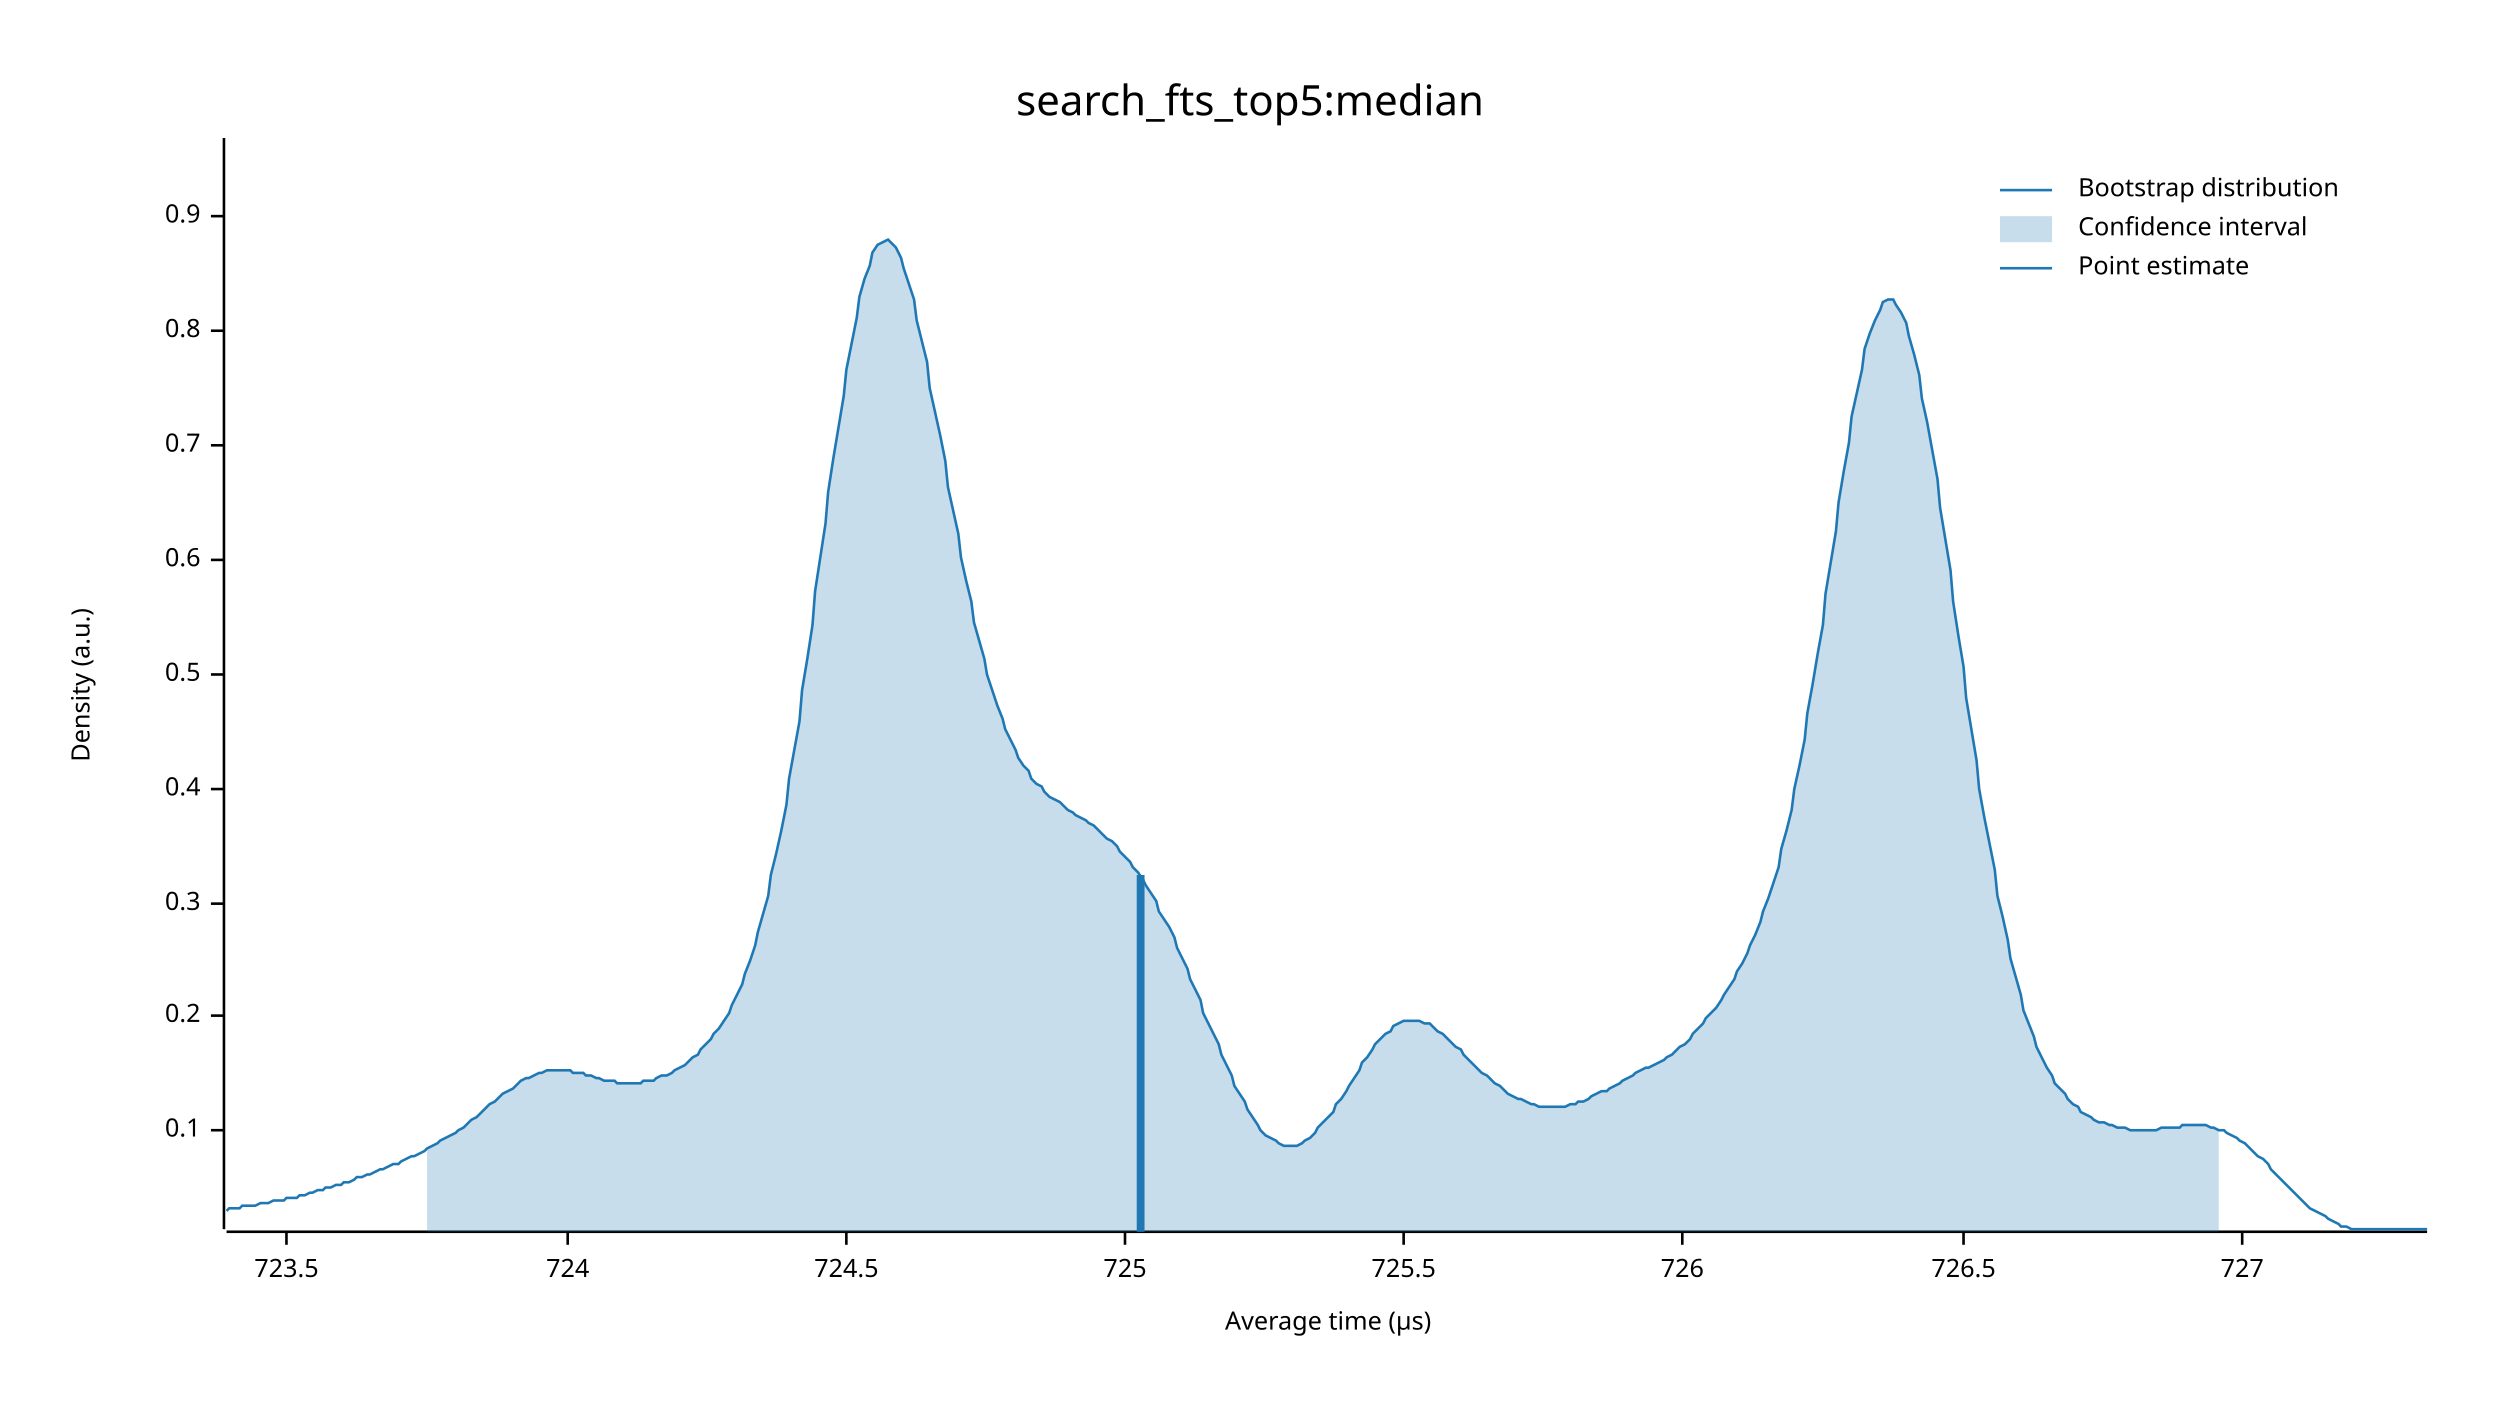
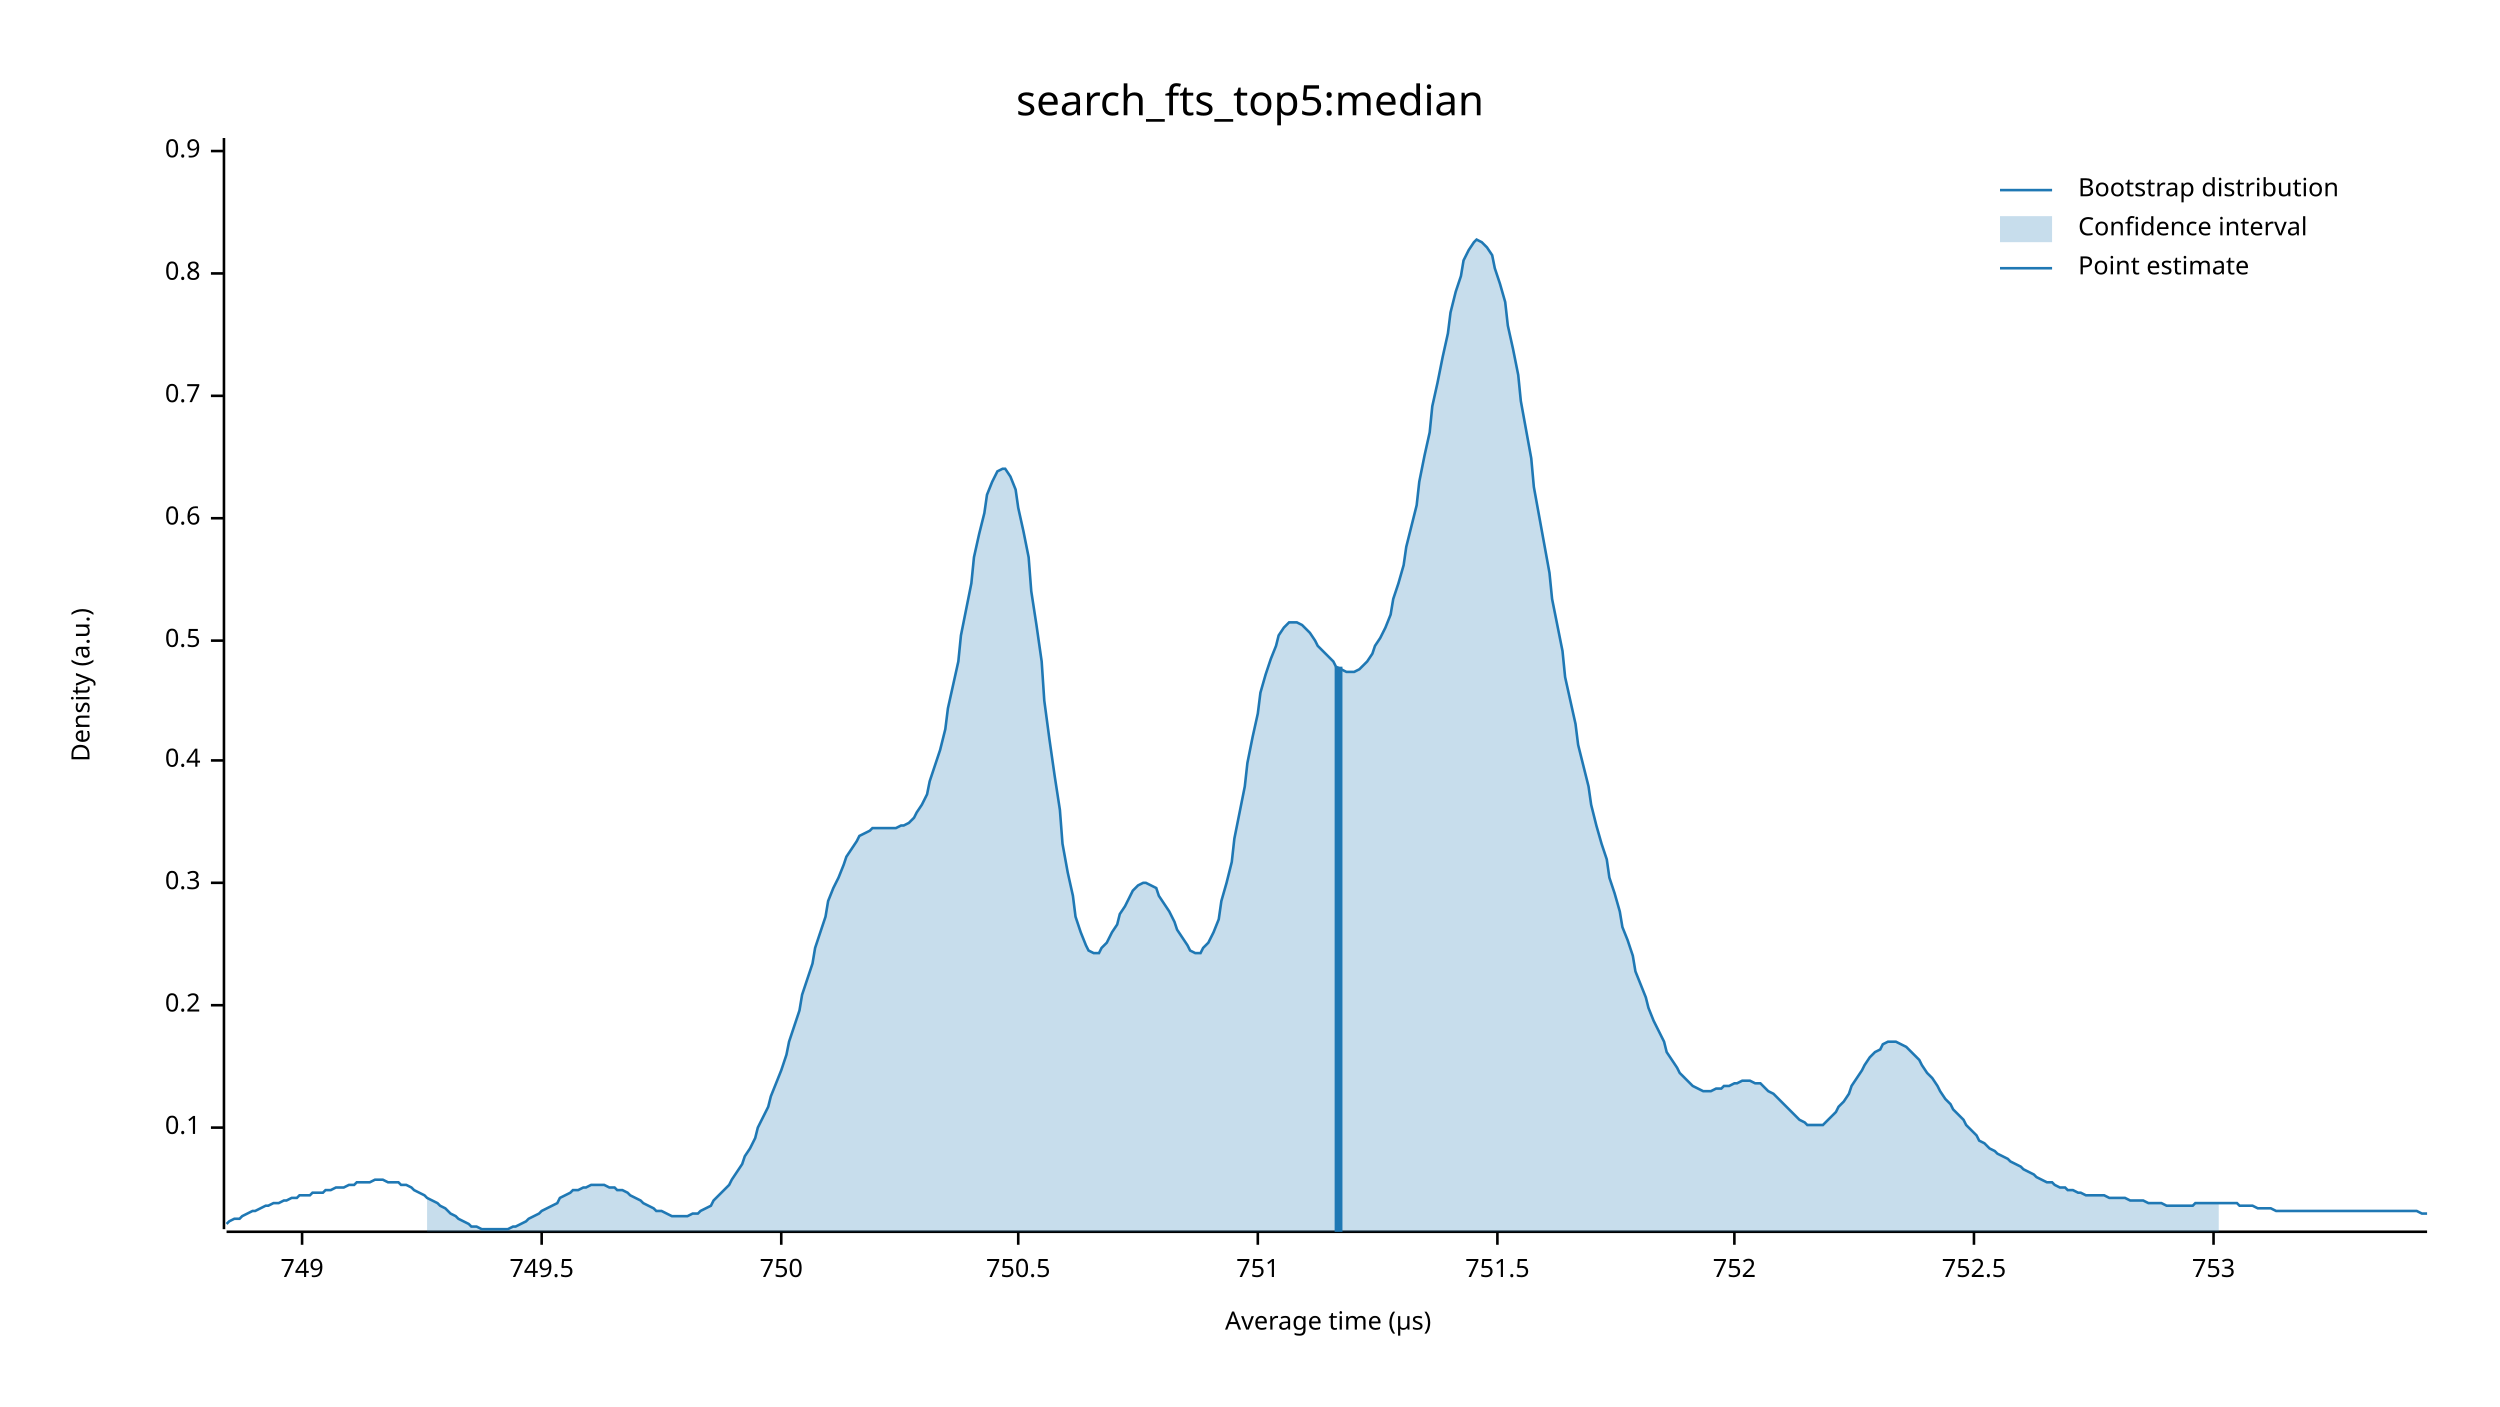
<svg xmlns="http://www.w3.org/2000/svg" width="960" height="540" viewBox="0 0 960 540">
  <text x="480" y="32" dy="0.76em" text-anchor="middle" font-family="sans-serif" font-size="16.129" opacity="1" fill="#000000">
search_fts_top5:median
</text>
  <text x="27" y="263" dy="0.76em" text-anchor="middle" font-family="sans-serif" font-size="9.677" opacity="1" fill="#000000" transform="rotate(270, 27, 263)">
Density (a.u.)
</text>
  <text x="510" y="513" dy="-0.5ex" text-anchor="middle" font-family="sans-serif" font-size="9.677" opacity="1" fill="#000000">
Average time (µs)
</text>
  <polyline fill="none" opacity="1" stroke="#000000" stroke-width="1" points="86,53 86,472 " />
-   <text x="77" y="434" dy="0.5ex" text-anchor="end" font-family="sans-serif" font-size="9.677" opacity="1" fill="#000000">
+   <text x="77" y="433" dy="0.5ex" text-anchor="end" font-family="sans-serif" font-size="9.677" opacity="1" fill="#000000">
0.1
</text>
-   <polyline fill="none" opacity="1" stroke="#000000" stroke-width="1" points="81,434 86,434 " />
-   <text x="77" y="390" dy="0.5ex" text-anchor="end" font-family="sans-serif" font-size="9.677" opacity="1" fill="#000000">
+   <polyline fill="none" opacity="1" stroke="#000000" stroke-width="1" points="81,433 86,433 " />
+   <text x="77" y="386" dy="0.5ex" text-anchor="end" font-family="sans-serif" font-size="9.677" opacity="1" fill="#000000">
0.2
</text>
-   <polyline fill="none" opacity="1" stroke="#000000" stroke-width="1" points="81,390 86,390 " />
-   <text x="77" y="347" dy="0.5ex" text-anchor="end" font-family="sans-serif" font-size="9.677" opacity="1" fill="#000000">
+   <polyline fill="none" opacity="1" stroke="#000000" stroke-width="1" points="81,386 86,386 " />
+   <text x="77" y="339" dy="0.5ex" text-anchor="end" font-family="sans-serif" font-size="9.677" opacity="1" fill="#000000">
0.3
</text>
-   <polyline fill="none" opacity="1" stroke="#000000" stroke-width="1" points="81,347 86,347 " />
-   <text x="77" y="303" dy="0.5ex" text-anchor="end" font-family="sans-serif" font-size="9.677" opacity="1" fill="#000000">
+   <polyline fill="none" opacity="1" stroke="#000000" stroke-width="1" points="81,339 86,339 " />
+   <text x="77" y="292" dy="0.5ex" text-anchor="end" font-family="sans-serif" font-size="9.677" opacity="1" fill="#000000">
0.4
</text>
-   <polyline fill="none" opacity="1" stroke="#000000" stroke-width="1" points="81,303 86,303 " />
-   <text x="77" y="259" dy="0.5ex" text-anchor="end" font-family="sans-serif" font-size="9.677" opacity="1" fill="#000000">
+   <polyline fill="none" opacity="1" stroke="#000000" stroke-width="1" points="81,292 86,292 " />
+   <text x="77" y="246" dy="0.5ex" text-anchor="end" font-family="sans-serif" font-size="9.677" opacity="1" fill="#000000">
0.5
</text>
-   <polyline fill="none" opacity="1" stroke="#000000" stroke-width="1" points="81,259 86,259 " />
-   <text x="77" y="215" dy="0.5ex" text-anchor="end" font-family="sans-serif" font-size="9.677" opacity="1" fill="#000000">
+   <polyline fill="none" opacity="1" stroke="#000000" stroke-width="1" points="81,246 86,246 " />
+   <text x="77" y="199" dy="0.5ex" text-anchor="end" font-family="sans-serif" font-size="9.677" opacity="1" fill="#000000">
0.6
</text>
-   <polyline fill="none" opacity="1" stroke="#000000" stroke-width="1" points="81,215 86,215 " />
-   <text x="77" y="171" dy="0.5ex" text-anchor="end" font-family="sans-serif" font-size="9.677" opacity="1" fill="#000000">
+   <polyline fill="none" opacity="1" stroke="#000000" stroke-width="1" points="81,199 86,199 " />
+   <text x="77" y="152" dy="0.5ex" text-anchor="end" font-family="sans-serif" font-size="9.677" opacity="1" fill="#000000">
0.7
</text>
-   <polyline fill="none" opacity="1" stroke="#000000" stroke-width="1" points="81,171 86,171 " />
-   <text x="77" y="127" dy="0.5ex" text-anchor="end" font-family="sans-serif" font-size="9.677" opacity="1" fill="#000000">
+   <polyline fill="none" opacity="1" stroke="#000000" stroke-width="1" points="81,152 86,152 " />
+   <text x="77" y="105" dy="0.5ex" text-anchor="end" font-family="sans-serif" font-size="9.677" opacity="1" fill="#000000">
0.8
</text>
-   <polyline fill="none" opacity="1" stroke="#000000" stroke-width="1" points="81,127 86,127 " />
-   <text x="77" y="83" dy="0.5ex" text-anchor="end" font-family="sans-serif" font-size="9.677" opacity="1" fill="#000000">
+   <polyline fill="none" opacity="1" stroke="#000000" stroke-width="1" points="81,105 86,105 " />
+   <text x="77" y="58" dy="0.5ex" text-anchor="end" font-family="sans-serif" font-size="9.677" opacity="1" fill="#000000">
0.9
</text>
-   <polyline fill="none" opacity="1" stroke="#000000" stroke-width="1" points="81,83 86,83 " />
+   <polyline fill="none" opacity="1" stroke="#000000" stroke-width="1" points="81,58 86,58 " />
  <polyline fill="none" opacity="1" stroke="#000000" stroke-width="1" points="87,473 932,473 " />
-   <text x="110" y="483" dy="0.76em" text-anchor="middle" font-family="sans-serif" font-size="9.677" opacity="1" fill="#000000">
- 723.5
+   <text x="116" y="483" dy="0.76em" text-anchor="middle" font-family="sans-serif" font-size="9.677" opacity="1" fill="#000000">
+ 749
</text>
-   <polyline fill="none" opacity="1" stroke="#000000" stroke-width="1" points="110,473 110,478 " />
-   <text x="218" y="483" dy="0.76em" text-anchor="middle" font-family="sans-serif" font-size="9.677" opacity="1" fill="#000000">
- 724
+   <polyline fill="none" opacity="1" stroke="#000000" stroke-width="1" points="116,473 116,478 " />
+   <text x="208" y="483" dy="0.76em" text-anchor="middle" font-family="sans-serif" font-size="9.677" opacity="1" fill="#000000">
+ 749.5
</text>
-   <polyline fill="none" opacity="1" stroke="#000000" stroke-width="1" points="218,473 218,478 " />
-   <text x="325" y="483" dy="0.76em" text-anchor="middle" font-family="sans-serif" font-size="9.677" opacity="1" fill="#000000">
- 724.5
+   <polyline fill="none" opacity="1" stroke="#000000" stroke-width="1" points="208,473 208,478 " />
+   <text x="300" y="483" dy="0.76em" text-anchor="middle" font-family="sans-serif" font-size="9.677" opacity="1" fill="#000000">
+ 750
</text>
-   <polyline fill="none" opacity="1" stroke="#000000" stroke-width="1" points="325,473 325,478 " />
-   <text x="432" y="483" dy="0.76em" text-anchor="middle" font-family="sans-serif" font-size="9.677" opacity="1" fill="#000000">
- 725
+   <polyline fill="none" opacity="1" stroke="#000000" stroke-width="1" points="300,473 300,478 " />
+   <text x="391" y="483" dy="0.76em" text-anchor="middle" font-family="sans-serif" font-size="9.677" opacity="1" fill="#000000">
+ 750.5
</text>
-   <polyline fill="none" opacity="1" stroke="#000000" stroke-width="1" points="432,473 432,478 " />
-   <text x="539" y="483" dy="0.76em" text-anchor="middle" font-family="sans-serif" font-size="9.677" opacity="1" fill="#000000">
- 725.5
+   <polyline fill="none" opacity="1" stroke="#000000" stroke-width="1" points="391,473 391,478 " />
+   <text x="483" y="483" dy="0.76em" text-anchor="middle" font-family="sans-serif" font-size="9.677" opacity="1" fill="#000000">
+ 751
</text>
-   <polyline fill="none" opacity="1" stroke="#000000" stroke-width="1" points="539,473 539,478 " />
-   <text x="646" y="483" dy="0.76em" text-anchor="middle" font-family="sans-serif" font-size="9.677" opacity="1" fill="#000000">
- 726
+   <polyline fill="none" opacity="1" stroke="#000000" stroke-width="1" points="483,473 483,478 " />
+   <text x="575" y="483" dy="0.76em" text-anchor="middle" font-family="sans-serif" font-size="9.677" opacity="1" fill="#000000">
+ 751.5
</text>
-   <polyline fill="none" opacity="1" stroke="#000000" stroke-width="1" points="646,473 646,478 " />
-   <text x="754" y="483" dy="0.76em" text-anchor="middle" font-family="sans-serif" font-size="9.677" opacity="1" fill="#000000">
- 726.5
+   <polyline fill="none" opacity="1" stroke="#000000" stroke-width="1" points="575,473 575,478 " />
+   <text x="666" y="483" dy="0.76em" text-anchor="middle" font-family="sans-serif" font-size="9.677" opacity="1" fill="#000000">
+ 752
</text>
-   <polyline fill="none" opacity="1" stroke="#000000" stroke-width="1" points="754,473 754,478 " />
-   <text x="861" y="483" dy="0.76em" text-anchor="middle" font-family="sans-serif" font-size="9.677" opacity="1" fill="#000000">
- 727
+   <polyline fill="none" opacity="1" stroke="#000000" stroke-width="1" points="666,473 666,478 " />
+   <text x="758" y="483" dy="0.76em" text-anchor="middle" font-family="sans-serif" font-size="9.677" opacity="1" fill="#000000">
+ 752.5
</text>
-   <polyline fill="none" opacity="1" stroke="#000000" stroke-width="1" points="861,473 861,478 " />
-   <polyline fill="none" opacity="1" stroke="#1F78B4" stroke-width="1" points="87,465 88,464 90,464 92,464 93,463 95,463 97,463 98,463 100,462 102,462 103,462 105,461 107,461 109,461 110,460 112,460 114,460 115,459 117,459 119,458 120,458 122,457 124,457 125,456 127,456 129,455 131,455 132,454 134,454 136,453 137,452 139,452 141,451 142,451 144,450 146,449 147,449 149,448 151,447 153,447 154,446 156,445 158,444 159,444 161,443 163,442 164,441 166,440 168,439 169,438 171,437 173,436 175,435 176,434 178,433 180,431 181,430 183,429 185,427 186,426 188,424 190,423 191,422 193,420 195,419 197,418 198,417 200,415 202,414 203,414 205,413 207,412 208,412 210,411 212,411 214,411 215,411 217,411 219,411 220,412 222,412 224,412 225,413 227,413 229,414 230,414 232,415 234,415 236,415 237,416 239,416 241,416 242,416 244,416 246,416 247,415 249,415 251,415 252,414 254,413 256,413 258,412 259,411 261,410 263,409 264,408 266,406 268,405 269,403 271,401 273,399 274,397 276,395 278,392 280,389 281,386 283,382 285,378 286,374 288,369 290,363 291,358 293,351 295,344 296,336 298,328 300,319 302,309 303,299 305,288 307,277 308,265 310,253 312,240 313,227 315,214 317,201 318,189 320,176 322,164 324,152 325,142 327,132 329,122 330,114 332,107 334,102 335,97 337,94 339,93 341,92 342,93 344,95 346,99 347,103 349,109 351,115 352,123 354,131 356,139 357,149 359,158 361,167 363,177 364,187 366,196 368,205 369,214 371,223 373,231 374,239 376,246 378,253 379,259 381,265 383,271 385,276 386,280 388,284 390,288 391,291 393,294 395,296 396,299 398,301 400,302 401,304 403,306 405,307 407,308 408,309 410,311 412,312 413,313 415,314 417,315 418,316 420,317 422,319 423,320 425,322 427,323 429,325 430,327 432,329 434,331 435,333 437,335 439,338 440,340 442,343 444,346 445,350 447,353 449,356 451,360 452,364 454,368 456,372 457,376 459,380 461,384 462,389 464,393 466,397 468,401 469,405 471,409 473,413 474,417 476,420 478,423 479,426 481,429 483,432 484,434 486,436 488,437 490,438 491,439 493,440 495,440 496,440 498,440 500,439 501,438 503,437 505,435 506,433 508,431 510,429 512,427 513,424 515,422 517,419 518,417 520,414 522,411 523,408 525,406 527,403 528,401 530,399 532,397 534,396 535,394 537,393 539,392 540,392 542,392 544,392 545,392 547,393 549,393 550,394 552,396 554,397 556,399 557,400 559,402 561,403 562,405 564,407 566,409 567,410 569,412 571,413 573,415 574,416 576,417 578,419 579,420 581,421 583,422 584,422 586,423 588,424 589,424 591,425 593,425 595,425 596,425 598,425 600,425 601,425 603,424 605,424 606,423 608,423 610,422 611,421 613,420 615,419 617,419 618,418 620,417 622,416 623,415 625,414 627,413 628,412 630,411 632,410 633,410 635,409 637,408 639,407 640,406 642,405 644,403 645,402 647,401 649,399 650,397 652,395 654,393 655,391 657,389 659,387 661,384 662,382 664,379 666,376 667,373 669,370 671,366 672,363 674,359 676,354 677,350 679,345 681,339 683,333 684,326 686,319 688,311 689,303 691,294 693,284 694,274 696,263 698,251 700,240 701,228 703,216 705,204 706,193 708,181 710,170 711,160 713,151 715,142 716,134 718,128 720,123 722,119 723,116 725,115 727,115 728,117 730,120 732,124 733,129 735,136 737,144 738,153 740,162 742,173 744,184 745,195 747,207 749,219 750,231 752,244 754,256 755,268 757,280 759,292 760,303 762,314 764,324 766,334 767,344 769,352 771,361 772,368 774,375 776,382 777,388 779,393 781,398 782,402 784,406 786,410 788,413 789,416 791,418 793,420 794,422 796,424 798,425 799,427 801,428 803,429 804,430 806,431 808,431 810,432 811,432 813,433 815,433 816,433 818,434 820,434 821,434 823,434 825,434 827,434 828,434 830,433 832,433 833,433 835,433 837,433 838,432 840,432 842,432 843,432 845,432 847,432 849,433 850,433 852,434 854,434 855,435 857,436 859,437 860,438 862,439 864,441 865,442 867,444 869,445 871,447 872,449 874,451 876,453 877,454 879,456 881,458 882,459 884,461 886,463 887,464 889,465 891,466 893,467 894,468 896,469 898,470 899,471 901,471 903,472 904,472 906,472 908,472 909,472 911,472 913,472 915,472 916,472 918,472 920,472 921,472 923,472 925,472 926,472 928,472 930,472 932,472 " />
-   <polygon opacity="0.25" fill="#1F78B4" points="164,441 166,440 168,439 169,438 171,437 173,436 175,435 176,434 178,433 180,431 181,430 183,429 185,427 186,426 188,424 190,423 191,422 193,420 195,419 197,418 198,417 200,415 202,414 203,414 205,413 207,412 208,412 210,411 212,411 214,411 215,411 217,411 219,411 220,412 222,412 224,412 225,413 227,413 229,414 230,414 232,415 234,415 236,415 237,416 239,416 241,416 242,416 244,416 246,416 247,415 249,415 251,415 252,414 254,413 256,413 258,412 259,411 261,410 263,409 264,408 266,406 268,405 269,403 271,401 273,399 274,397 276,395 278,392 280,389 281,386 283,382 285,378 286,374 288,369 290,363 291,358 293,351 295,344 296,336 298,328 300,319 302,309 303,299 305,288 307,277 308,265 310,253 312,240 313,227 315,214 317,201 318,189 320,176 322,164 324,152 325,142 327,132 329,122 330,114 332,107 334,102 335,97 337,94 339,93 341,92 342,93 344,95 346,99 347,103 349,109 351,115 352,123 354,131 356,139 357,149 359,158 361,167 363,177 364,187 366,196 368,205 369,214 371,223 373,231 374,239 376,246 378,253 379,259 381,265 383,271 385,276 386,280 388,284 390,288 391,291 393,294 395,296 396,299 398,301 400,302 401,304 403,306 405,307 407,308 408,309 410,311 412,312 413,313 415,314 417,315 418,316 420,317 422,319 423,320 425,322 427,323 429,325 430,327 432,329 434,331 435,333 437,335 439,338 440,340 442,343 444,346 445,350 447,353 449,356 451,360 452,364 454,368 456,372 457,376 459,380 461,384 462,389 464,393 466,397 468,401 469,405 471,409 473,413 474,417 476,420 478,423 479,426 481,429 483,432 484,434 486,436 488,437 490,438 491,439 493,440 495,440 496,440 498,440 500,439 501,438 503,437 505,435 506,433 508,431 510,429 512,427 513,424 515,422 517,419 518,417 520,414 522,411 523,408 525,406 527,403 528,401 530,399 532,397 534,396 535,394 537,393 539,392 540,392 542,392 544,392 545,392 547,393 549,393 550,394 552,396 554,397 556,399 557,400 559,402 561,403 562,405 564,407 566,409 567,410 569,412 571,413 573,415 574,416 576,417 578,419 579,420 581,421 583,422 584,422 586,423 588,424 589,424 591,425 593,425 595,425 596,425 598,425 600,425 601,425 603,424 605,424 606,423 608,423 610,422 611,421 613,420 615,419 617,419 618,418 620,417 622,416 623,415 625,414 627,413 628,412 630,411 632,410 633,410 635,409 637,408 639,407 640,406 642,405 644,403 645,402 647,401 649,399 650,397 652,395 654,393 655,391 657,389 659,387 661,384 662,382 664,379 666,376 667,373 669,370 671,366 672,363 674,359 676,354 677,350 679,345 681,339 683,333 684,326 686,319 688,311 689,303 691,294 693,284 694,274 696,263 698,251 700,240 701,228 703,216 705,204 706,193 708,181 710,170 711,160 713,151 715,142 716,134 718,128 720,123 722,119 723,116 725,115 727,115 728,117 730,120 732,124 733,129 735,136 737,144 738,153 740,162 742,173 744,184 745,195 747,207 749,219 750,231 752,244 754,256 755,268 757,280 759,292 760,303 762,314 764,324 766,334 767,344 769,352 771,361 772,368 774,375 776,382 777,388 779,393 781,398 782,402 784,406 786,410 788,413 789,416 791,418 793,420 794,422 796,424 798,425 799,427 801,428 803,429 804,430 806,431 808,431 810,432 811,432 813,433 815,433 816,433 818,434 820,434 821,434 823,434 825,434 827,434 828,434 830,433 832,433 833,433 835,433 837,433 838,432 840,432 842,432 843,432 845,432 847,432 849,433 850,433 852,434 852,473 164,473 " />
-   <polyline fill="none" opacity="1" stroke="#1F78B4" stroke-width="3" points="438,473 438,336 " />
+   <polyline fill="none" opacity="1" stroke="#000000" stroke-width="1" points="758,473 758,478 " />
+   <text x="850" y="483" dy="0.76em" text-anchor="middle" font-family="sans-serif" font-size="9.677" opacity="1" fill="#000000">
+ 753
+ </text>
+   <polyline fill="none" opacity="1" stroke="#000000" stroke-width="1" points="850,473 850,478 " />
+   <polyline fill="none" opacity="1" stroke="#1F78B4" stroke-width="1" points="87,470 88,469 90,468 92,468 93,467 95,466 97,465 98,465 100,464 102,463 103,463 105,462 107,462 109,461 110,461 112,460 114,460 115,459 117,459 119,459 120,458 122,458 124,458 125,457 127,457 129,456 131,456 132,456 134,455 136,455 137,454 139,454 141,454 142,454 144,453 146,453 147,453 149,454 151,454 153,454 154,455 156,455 158,456 159,457 161,458 163,459 164,460 166,461 168,462 169,463 171,464 173,466 175,467 176,468 178,469 180,470 181,471 183,471 185,472 186,472 188,472 190,472 191,472 193,472 195,472 197,471 198,471 200,470 202,469 203,468 205,467 207,466 208,465 210,464 212,463 214,462 215,460 217,459 219,458 220,457 222,457 224,456 225,456 227,455 229,455 230,455 232,455 234,456 236,456 237,457 239,457 241,458 242,459 244,460 246,461 247,462 249,463 251,464 252,465 254,465 256,466 258,467 259,467 261,467 263,467 264,467 266,466 268,466 269,465 271,464 273,463 274,461 276,459 278,457 280,455 281,453 283,450 285,447 286,444 288,441 290,437 291,433 293,429 295,425 296,421 298,416 300,411 302,405 303,400 305,394 307,388 308,382 310,376 312,370 313,364 315,358 317,352 318,346 320,341 322,337 324,332 325,329 327,326 329,323 330,321 332,320 334,319 335,318 337,318 339,318 341,318 342,318 344,318 346,317 347,317 349,316 351,314 352,312 354,309 356,305 357,300 359,294 361,288 363,280 364,272 366,263 368,254 369,244 371,234 373,224 374,214 376,205 378,197 379,190 381,185 383,181 385,180 386,180 388,183 390,188 391,195 393,204 395,214 396,227 398,240 400,254 401,269 403,284 405,298 407,311 408,324 410,335 412,344 413,352 415,358 417,363 418,365 420,366 422,366 423,364 425,362 427,358 429,355 430,351 432,348 434,344 435,342 437,340 439,339 440,339 442,340 444,341 445,344 447,347 449,350 451,354 452,357 454,360 456,363 457,365 459,366 461,366 462,364 464,362 466,358 468,353 469,346 471,339 473,331 474,322 476,312 478,302 479,293 481,283 483,274 484,266 486,259 488,253 490,248 491,244 493,241 495,239 496,239 498,239 500,240 501,241 503,243 505,246 506,248 508,250 510,252 512,254 513,256 515,257 517,258 518,258 520,258 522,257 523,256 525,254 527,251 528,248 530,245 532,241 534,236 535,230 537,224 539,217 540,210 542,202 544,194 545,185 547,175 549,166 550,156 552,147 554,137 556,128 557,120 559,112 561,106 562,100 564,96 566,93 567,92 569,93 571,95 573,98 574,103 576,109 578,116 579,125 581,134 583,144 584,154 586,165 588,176 589,187 591,198 593,209 595,220 596,230 598,240 600,250 601,260 603,269 605,278 606,286 608,294 610,302 611,309 613,317 615,324 617,330 618,337 620,343 622,350 623,356 625,361 627,367 628,373 630,378 632,383 633,387 635,392 637,396 639,400 640,404 642,407 644,410 645,412 647,414 649,416 650,417 652,418 654,419 655,419 657,419 659,418 661,418 662,417 664,417 666,416 667,416 669,415 671,415 672,415 674,416 676,416 677,417 679,419 681,420 683,422 684,423 686,425 688,427 689,428 691,430 693,431 694,432 696,432 698,432 700,432 701,431 703,429 705,427 706,425 708,423 710,420 711,417 713,414 715,411 716,409 718,406 720,404 722,403 723,401 725,400 727,400 728,400 730,401 732,402 733,403 735,405 737,407 738,409 740,412 742,414 744,417 745,419 747,422 749,424 750,426 752,428 754,430 755,432 757,434 759,436 760,438 762,439 764,441 766,442 767,443 769,444 771,445 772,446 774,447 776,448 777,449 779,450 781,451 782,452 784,453 786,454 788,454 789,455 791,456 793,456 794,457 796,457 798,458 799,458 801,459 803,459 804,459 806,459 808,459 810,460 811,460 813,460 815,460 816,460 818,461 820,461 821,461 823,461 825,462 827,462 828,462 830,462 832,463 833,463 835,463 837,463 838,463 840,463 842,463 843,462 845,462 847,462 849,462 850,462 852,462 854,462 855,462 857,462 859,462 860,463 862,463 864,463 865,463 867,464 869,464 871,464 872,464 874,465 876,465 877,465 879,465 881,465 882,465 884,465 886,465 887,465 889,465 891,465 893,465 894,465 896,465 898,465 899,465 901,465 903,465 904,465 906,465 908,465 909,465 911,465 913,465 915,465 916,465 918,465 920,465 921,465 923,465 925,465 926,465 928,465 930,466 932,466 " />
+   <polygon opacity="0.25" fill="#1F78B4" points="164,460 166,461 168,462 169,463 171,464 173,466 175,467 176,468 178,469 180,470 181,471 183,471 185,472 186,472 188,472 190,472 191,472 193,472 195,472 197,471 198,471 200,470 202,469 203,468 205,467 207,466 208,465 210,464 212,463 214,462 215,460 217,459 219,458 220,457 222,457 224,456 225,456 227,455 229,455 230,455 232,455 234,456 236,456 237,457 239,457 241,458 242,459 244,460 246,461 247,462 249,463 251,464 252,465 254,465 256,466 258,467 259,467 261,467 263,467 264,467 266,466 268,466 269,465 271,464 273,463 274,461 276,459 278,457 280,455 281,453 283,450 285,447 286,444 288,441 290,437 291,433 293,429 295,425 296,421 298,416 300,411 302,405 303,400 305,394 307,388 308,382 310,376 312,370 313,364 315,358 317,352 318,346 320,341 322,337 324,332 325,329 327,326 329,323 330,321 332,320 334,319 335,318 337,318 339,318 341,318 342,318 344,318 346,317 347,317 349,316 351,314 352,312 354,309 356,305 357,300 359,294 361,288 363,280 364,272 366,263 368,254 369,244 371,234 373,224 374,214 376,205 378,197 379,190 381,185 383,181 385,180 386,180 388,183 390,188 391,195 393,204 395,214 396,227 398,240 400,254 401,269 403,284 405,298 407,311 408,324 410,335 412,344 413,352 415,358 417,363 418,365 420,366 422,366 423,364 425,362 427,358 429,355 430,351 432,348 434,344 435,342 437,340 439,339 440,339 442,340 444,341 445,344 447,347 449,350 451,354 452,357 454,360 456,363 457,365 459,366 461,366 462,364 464,362 466,358 468,353 469,346 471,339 473,331 474,322 476,312 478,302 479,293 481,283 483,274 484,266 486,259 488,253 490,248 491,244 493,241 495,239 496,239 498,239 500,240 501,241 503,243 505,246 506,248 508,250 510,252 512,254 513,256 515,257 517,258 518,258 520,258 522,257 523,256 525,254 527,251 528,248 530,245 532,241 534,236 535,230 537,224 539,217 540,210 542,202 544,194 545,185 547,175 549,166 550,156 552,147 554,137 556,128 557,120 559,112 561,106 562,100 564,96 566,93 567,92 569,93 571,95 573,98 574,103 576,109 578,116 579,125 581,134 583,144 584,154 586,165 588,176 589,187 591,198 593,209 595,220 596,230 598,240 600,250 601,260 603,269 605,278 606,286 608,294 610,302 611,309 613,317 615,324 617,330 618,337 620,343 622,350 623,356 625,361 627,367 628,373 630,378 632,383 633,387 635,392 637,396 639,400 640,404 642,407 644,410 645,412 647,414 649,416 650,417 652,418 654,419 655,419 657,419 659,418 661,418 662,417 664,417 666,416 667,416 669,415 671,415 672,415 674,416 676,416 677,417 679,419 681,420 683,422 684,423 686,425 688,427 689,428 691,430 693,431 694,432 696,432 698,432 700,432 701,431 703,429 705,427 706,425 708,423 710,420 711,417 713,414 715,411 716,409 718,406 720,404 722,403 723,401 725,400 727,400 728,400 730,401 732,402 733,403 735,405 737,407 738,409 740,412 742,414 744,417 745,419 747,422 749,424 750,426 752,428 754,430 755,432 757,434 759,436 760,438 762,439 764,441 766,442 767,443 769,444 771,445 772,446 774,447 776,448 777,449 779,450 781,451 782,452 784,453 786,454 788,454 789,455 791,456 793,456 794,457 796,457 798,458 799,458 801,459 803,459 804,459 806,459 808,459 810,460 811,460 813,460 815,460 816,460 818,461 820,461 821,461 823,461 825,462 827,462 828,462 830,462 832,463 833,463 835,463 837,463 838,463 840,463 842,463 843,462 845,462 847,462 849,462 850,462 852,462 852,473 164,473 " />
+   <polyline fill="none" opacity="1" stroke="#1F78B4" stroke-width="3" points="514,473 514,256 " />
  <text x="798" y="68" dy="0.76em" text-anchor="start" font-family="sans-serif" font-size="9.677" opacity="1" fill="#000000">
Bootstrap distribution
</text>
  <text x="798" y="83" dy="0.76em" text-anchor="start" font-family="sans-serif" font-size="9.677" opacity="1" fill="#000000">
Confidence interval
</text>
  <text x="798" y="98" dy="0.76em" text-anchor="start" font-family="sans-serif" font-size="9.677" opacity="1" fill="#000000">
Point estimate
</text>
  <polyline fill="none" opacity="1" stroke="#1F78B4" stroke-width="1" points="768,73 788,73 " />
  <rect x="768" y="83" width="20" height="10" opacity="0.25" fill="#1F78B4" stroke="none" />
  <polyline fill="none" opacity="1" stroke="#1F78B4" stroke-width="1" points="768,103 788,103 " />
</svg>
